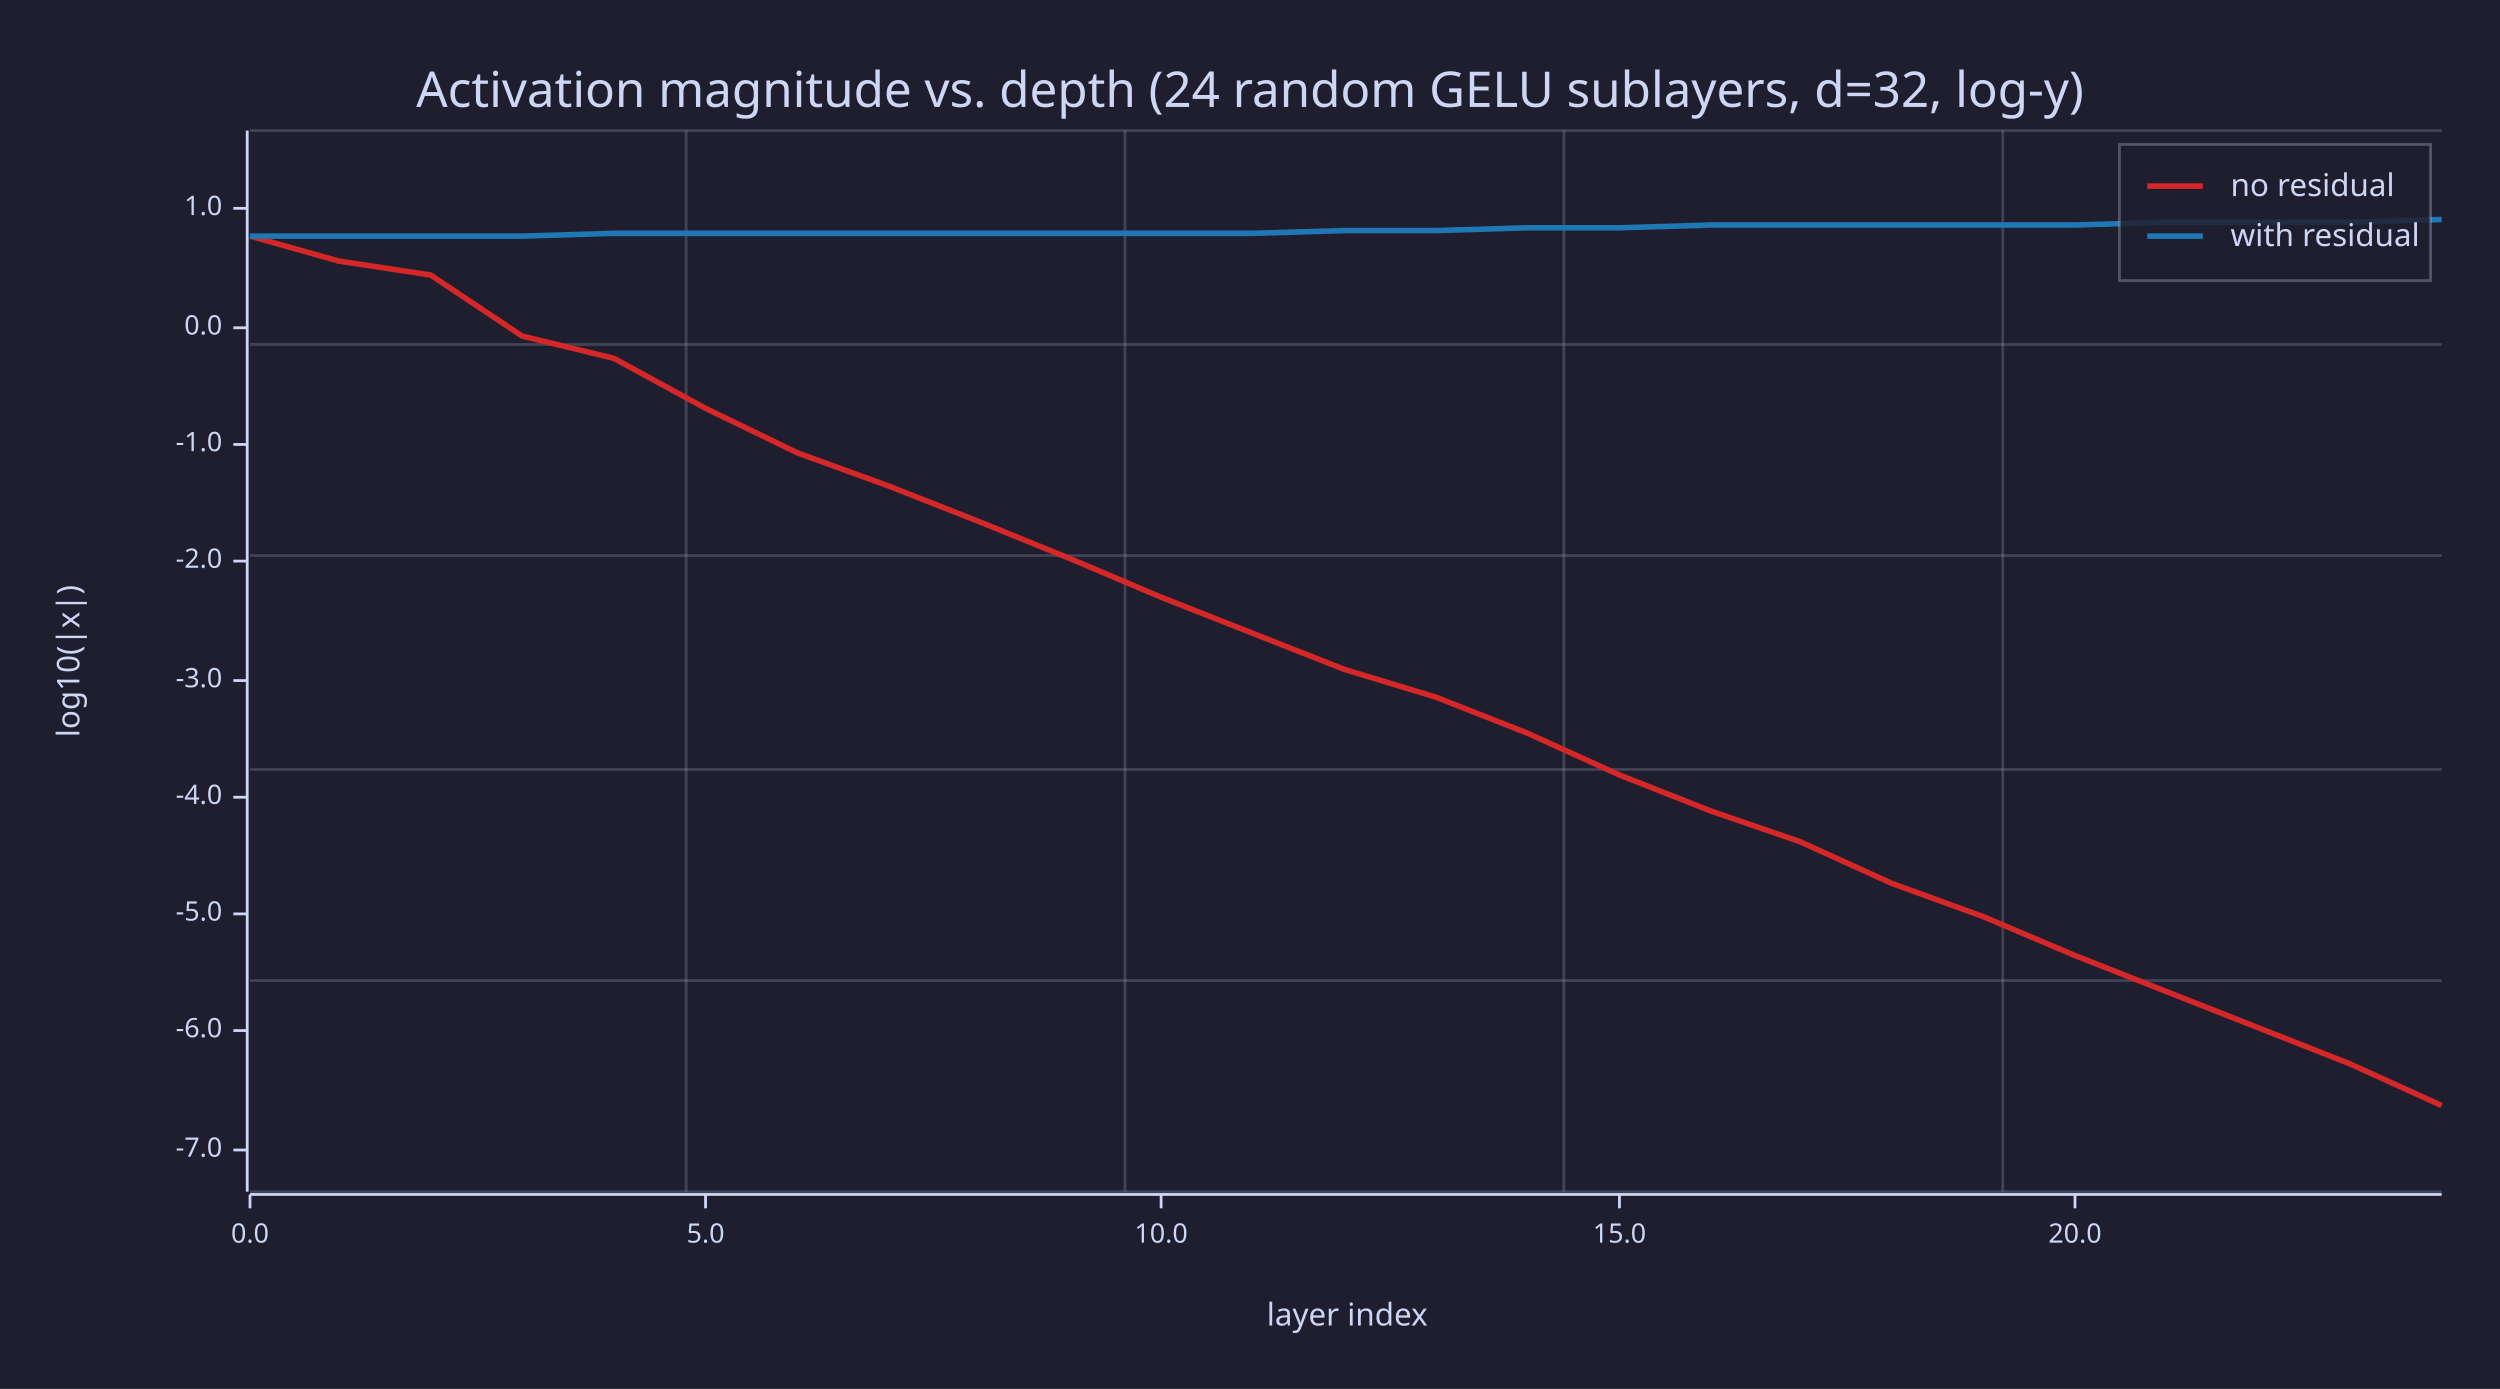
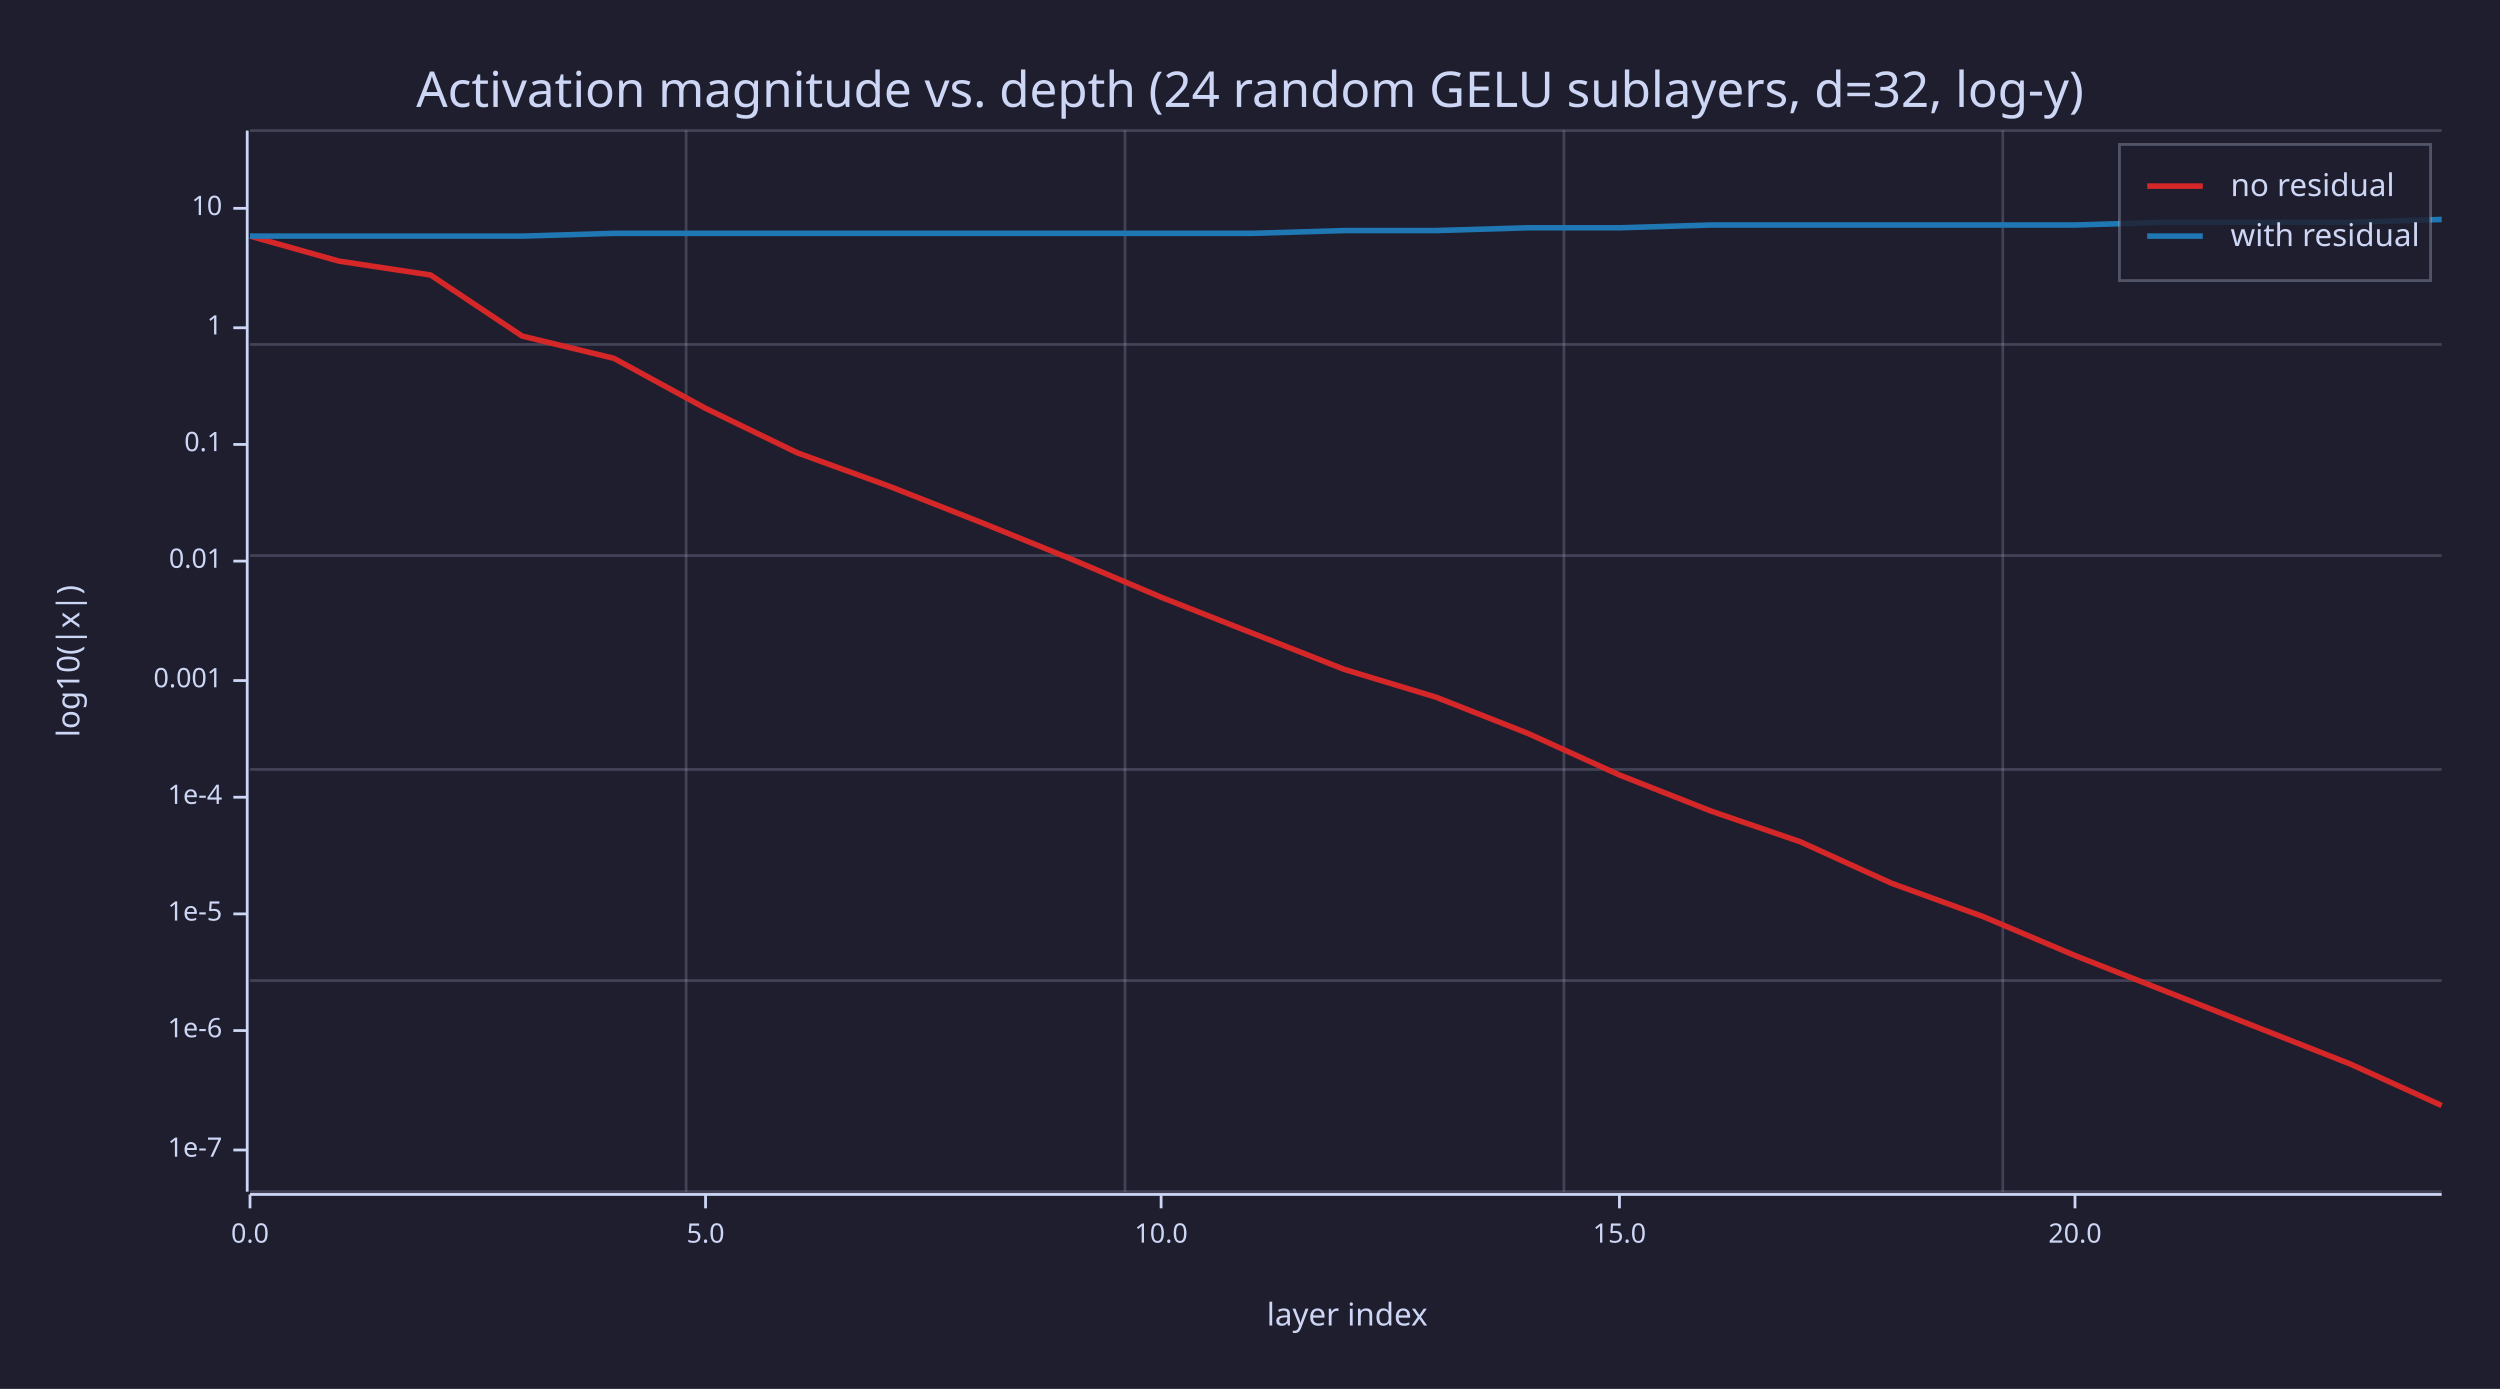
<svg xmlns="http://www.w3.org/2000/svg" width="900" height="500" viewBox="0 0 900 500">
  <rect x="0" y="0" width="900" height="500" opacity="1" fill="#1E1E2E" stroke="none" />
  <text x="450" y="25" dy="0.76em" text-anchor="middle" font-family="sans-serif" font-size="17.742" opacity="1" fill="#CDD6F4">
Activation magnitude vs. depth (24 random GELU sublayers, d=32, log-y)
</text>
  <text x="20" y="238" dy="0.76em" text-anchor="middle" font-family="sans-serif" font-size="11.29" opacity="1" fill="#CDD6F4" transform="rotate(270, 20, 238)">
log10(|x|)
</text>
  <text x="485" y="480" dy="-0.5ex" text-anchor="middle" font-family="sans-serif" font-size="11.29" opacity="1" fill="#CDD6F4">
layer index
</text>
  <polyline fill="none" opacity="1" stroke="#CDD6F4" stroke-width="1" points="89,47 89,429 " />
  <text x="80" y="414" dy="0.5ex" text-anchor="end" font-family="sans-serif" font-size="9.677" opacity="1" fill="#CDD6F4">
- -7.0
+ 1e-7
</text>
  <polyline fill="none" opacity="1" stroke="#CDD6F4" stroke-width="1" points="84,414 89,414 " />
  <text x="80" y="371" dy="0.5ex" text-anchor="end" font-family="sans-serif" font-size="9.677" opacity="1" fill="#CDD6F4">
- -6.0
+ 1e-6
</text>
  <polyline fill="none" opacity="1" stroke="#CDD6F4" stroke-width="1" points="84,371 89,371 " />
  <text x="80" y="329" dy="0.5ex" text-anchor="end" font-family="sans-serif" font-size="9.677" opacity="1" fill="#CDD6F4">
- -5.0
+ 1e-5
</text>
  <polyline fill="none" opacity="1" stroke="#CDD6F4" stroke-width="1" points="84,329 89,329 " />
  <text x="80" y="287" dy="0.5ex" text-anchor="end" font-family="sans-serif" font-size="9.677" opacity="1" fill="#CDD6F4">
- -4.0
+ 1e-4
</text>
  <polyline fill="none" opacity="1" stroke="#CDD6F4" stroke-width="1" points="84,287 89,287 " />
  <text x="80" y="245" dy="0.5ex" text-anchor="end" font-family="sans-serif" font-size="9.677" opacity="1" fill="#CDD6F4">
- -3.0
+ 0.001
</text>
  <polyline fill="none" opacity="1" stroke="#CDD6F4" stroke-width="1" points="84,245 89,245 " />
  <text x="80" y="202" dy="0.5ex" text-anchor="end" font-family="sans-serif" font-size="9.677" opacity="1" fill="#CDD6F4">
- -2.0
+ 0.01
</text>
  <polyline fill="none" opacity="1" stroke="#CDD6F4" stroke-width="1" points="84,202 89,202 " />
  <text x="80" y="160" dy="0.5ex" text-anchor="end" font-family="sans-serif" font-size="9.677" opacity="1" fill="#CDD6F4">
- -1.0
+ 0.1
</text>
  <polyline fill="none" opacity="1" stroke="#CDD6F4" stroke-width="1" points="84,160 89,160 " />
  <text x="80" y="118" dy="0.5ex" text-anchor="end" font-family="sans-serif" font-size="9.677" opacity="1" fill="#CDD6F4">
- 0.0
+ 1
</text>
  <polyline fill="none" opacity="1" stroke="#CDD6F4" stroke-width="1" points="84,118 89,118 " />
  <text x="80" y="75" dy="0.5ex" text-anchor="end" font-family="sans-serif" font-size="9.677" opacity="1" fill="#CDD6F4">
- 1.0
+ 10
</text>
  <polyline fill="none" opacity="1" stroke="#CDD6F4" stroke-width="1" points="84,75 89,75 " />
  <polyline fill="none" opacity="1" stroke="#CDD6F4" stroke-width="1" points="90,430 879,430 " />
  <text x="90" y="440" dy="0.76em" text-anchor="middle" font-family="sans-serif" font-size="9.677" opacity="1" fill="#CDD6F4">
0.0
</text>
  <polyline fill="none" opacity="1" stroke="#CDD6F4" stroke-width="1" points="90,430 90,435 " />
  <text x="254" y="440" dy="0.76em" text-anchor="middle" font-family="sans-serif" font-size="9.677" opacity="1" fill="#CDD6F4">
5.0
</text>
  <polyline fill="none" opacity="1" stroke="#CDD6F4" stroke-width="1" points="254,430 254,435 " />
  <text x="418" y="440" dy="0.76em" text-anchor="middle" font-family="sans-serif" font-size="9.677" opacity="1" fill="#CDD6F4">
10.0
</text>
  <polyline fill="none" opacity="1" stroke="#CDD6F4" stroke-width="1" points="418,430 418,435 " />
  <text x="583" y="440" dy="0.76em" text-anchor="middle" font-family="sans-serif" font-size="9.677" opacity="1" fill="#CDD6F4">
15.0
</text>
  <polyline fill="none" opacity="1" stroke="#CDD6F4" stroke-width="1" points="583,430 583,435 " />
  <text x="747" y="440" dy="0.76em" text-anchor="middle" font-family="sans-serif" font-size="9.677" opacity="1" fill="#CDD6F4">
20.0
</text>
  <polyline fill="none" opacity="1" stroke="#CDD6F4" stroke-width="1" points="747,430 747,435 " />
  <polyline fill="none" opacity="0.3" stroke="#9696B4" stroke-width="1" points="90,429 879,429 " />
  <polyline fill="none" opacity="0.3" stroke="#9696B4" stroke-width="1" points="90,353 879,353 " />
  <polyline fill="none" opacity="0.3" stroke="#9696B4" stroke-width="1" points="90,277 879,277 " />
  <polyline fill="none" opacity="0.3" stroke="#9696B4" stroke-width="1" points="90,200 879,200 " />
  <polyline fill="none" opacity="0.3" stroke="#9696B4" stroke-width="1" points="90,124 879,124 " />
  <polyline fill="none" opacity="0.3" stroke="#9696B4" stroke-width="1" points="90,47 879,47 " />
  <polyline fill="none" opacity="0.3" stroke="#9696B4" stroke-width="1" points="247,429 247,47 " />
  <polyline fill="none" opacity="0.3" stroke="#9696B4" stroke-width="1" points="405,429 405,47 " />
  <polyline fill="none" opacity="0.3" stroke="#9696B4" stroke-width="1" points="563,429 563,47 " />
  <polyline fill="none" opacity="0.3" stroke="#9696B4" stroke-width="1" points="721,429 721,47 " />
  <polyline fill="none" opacity="1" stroke="#D62728" stroke-width="2" points="90,85 122,94 155,99 188,121 221,129 254,147 287,163 320,175 353,188 385,201 418,215 451,228 484,241 517,251 550,264 583,279 616,292 648,303 681,318 714,330 747,344 780,357 813,370 846,383 879,398 " />
  <polyline fill="none" opacity="1" stroke="#1F77B4" stroke-width="2" points="90,85 122,85 155,85 188,85 221,84 254,84 287,84 320,84 353,84 385,84 418,84 451,84 484,83 517,83 550,82 583,82 616,81 648,81 681,81 714,81 747,81 780,80 813,80 846,80 879,79 " />
  <rect x="763" y="52" width="112" height="49" opacity="0.85" fill="#1E1E2E" stroke="none" />
  <rect x="763" y="52" width="112" height="49" opacity="0.3" fill="none" stroke="#CDD6F4" />
  <text x="803" y="62" dy="0.76em" text-anchor="start" font-family="sans-serif" font-size="11.29" opacity="1" fill="#CDD6F4">
no residual
</text>
  <text x="803" y="80" dy="0.76em" text-anchor="start" font-family="sans-serif" font-size="11.29" opacity="1" fill="#CDD6F4">
with residual
</text>
  <polyline fill="none" opacity="1" stroke="#D62728" stroke-width="2" points="773,67 793,67 " />
  <polyline fill="none" opacity="1" stroke="#1F77B4" stroke-width="2" points="773,85 793,85 " />
</svg>
